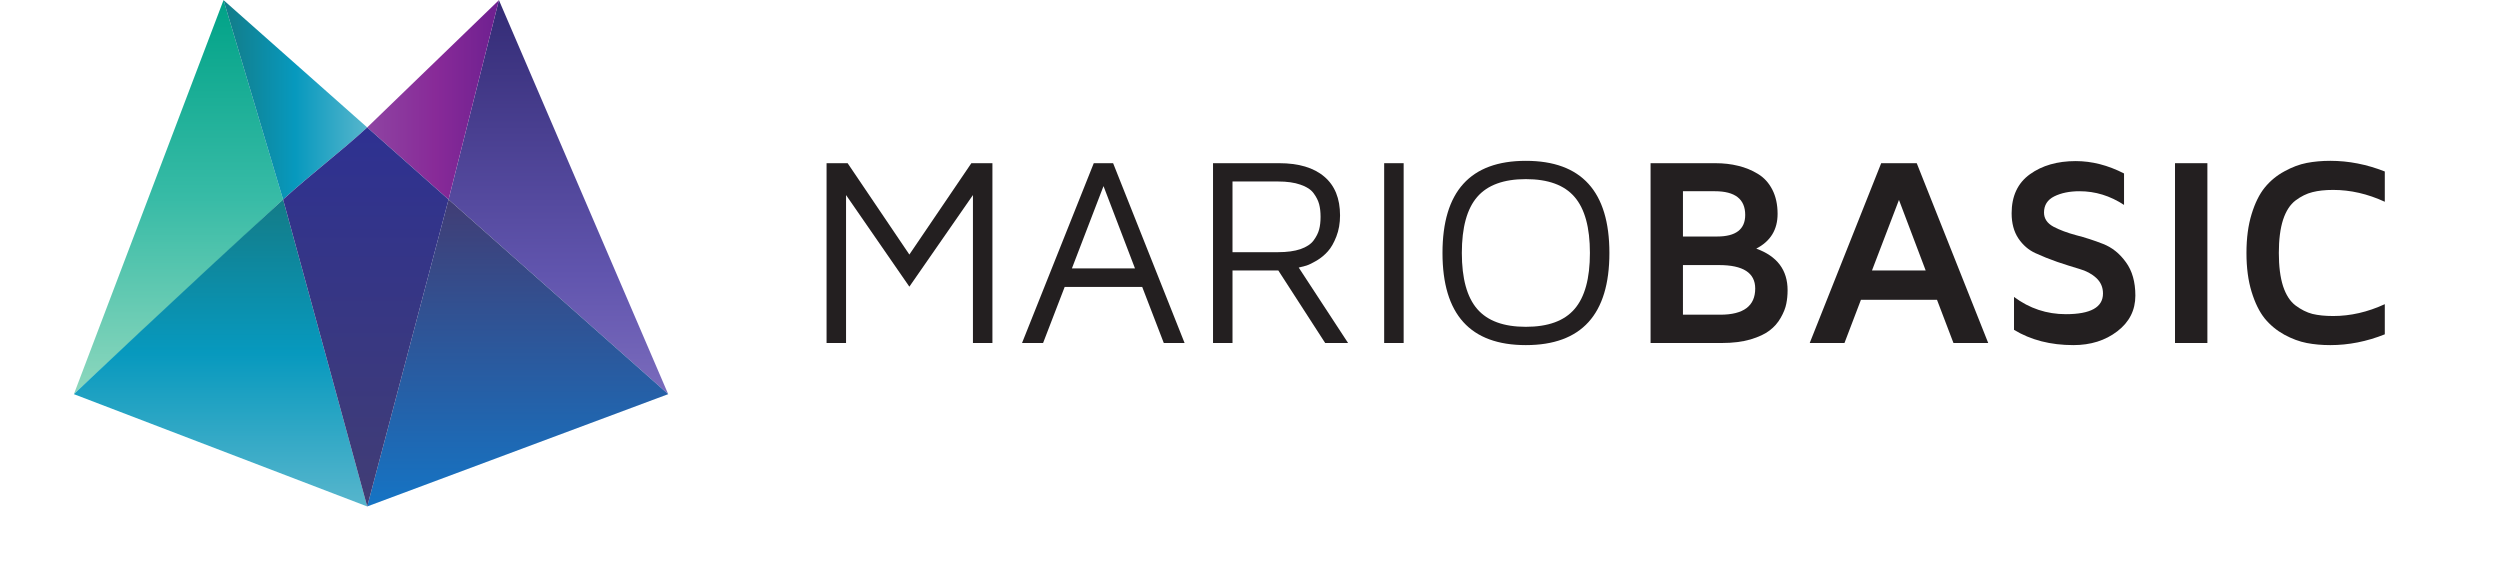
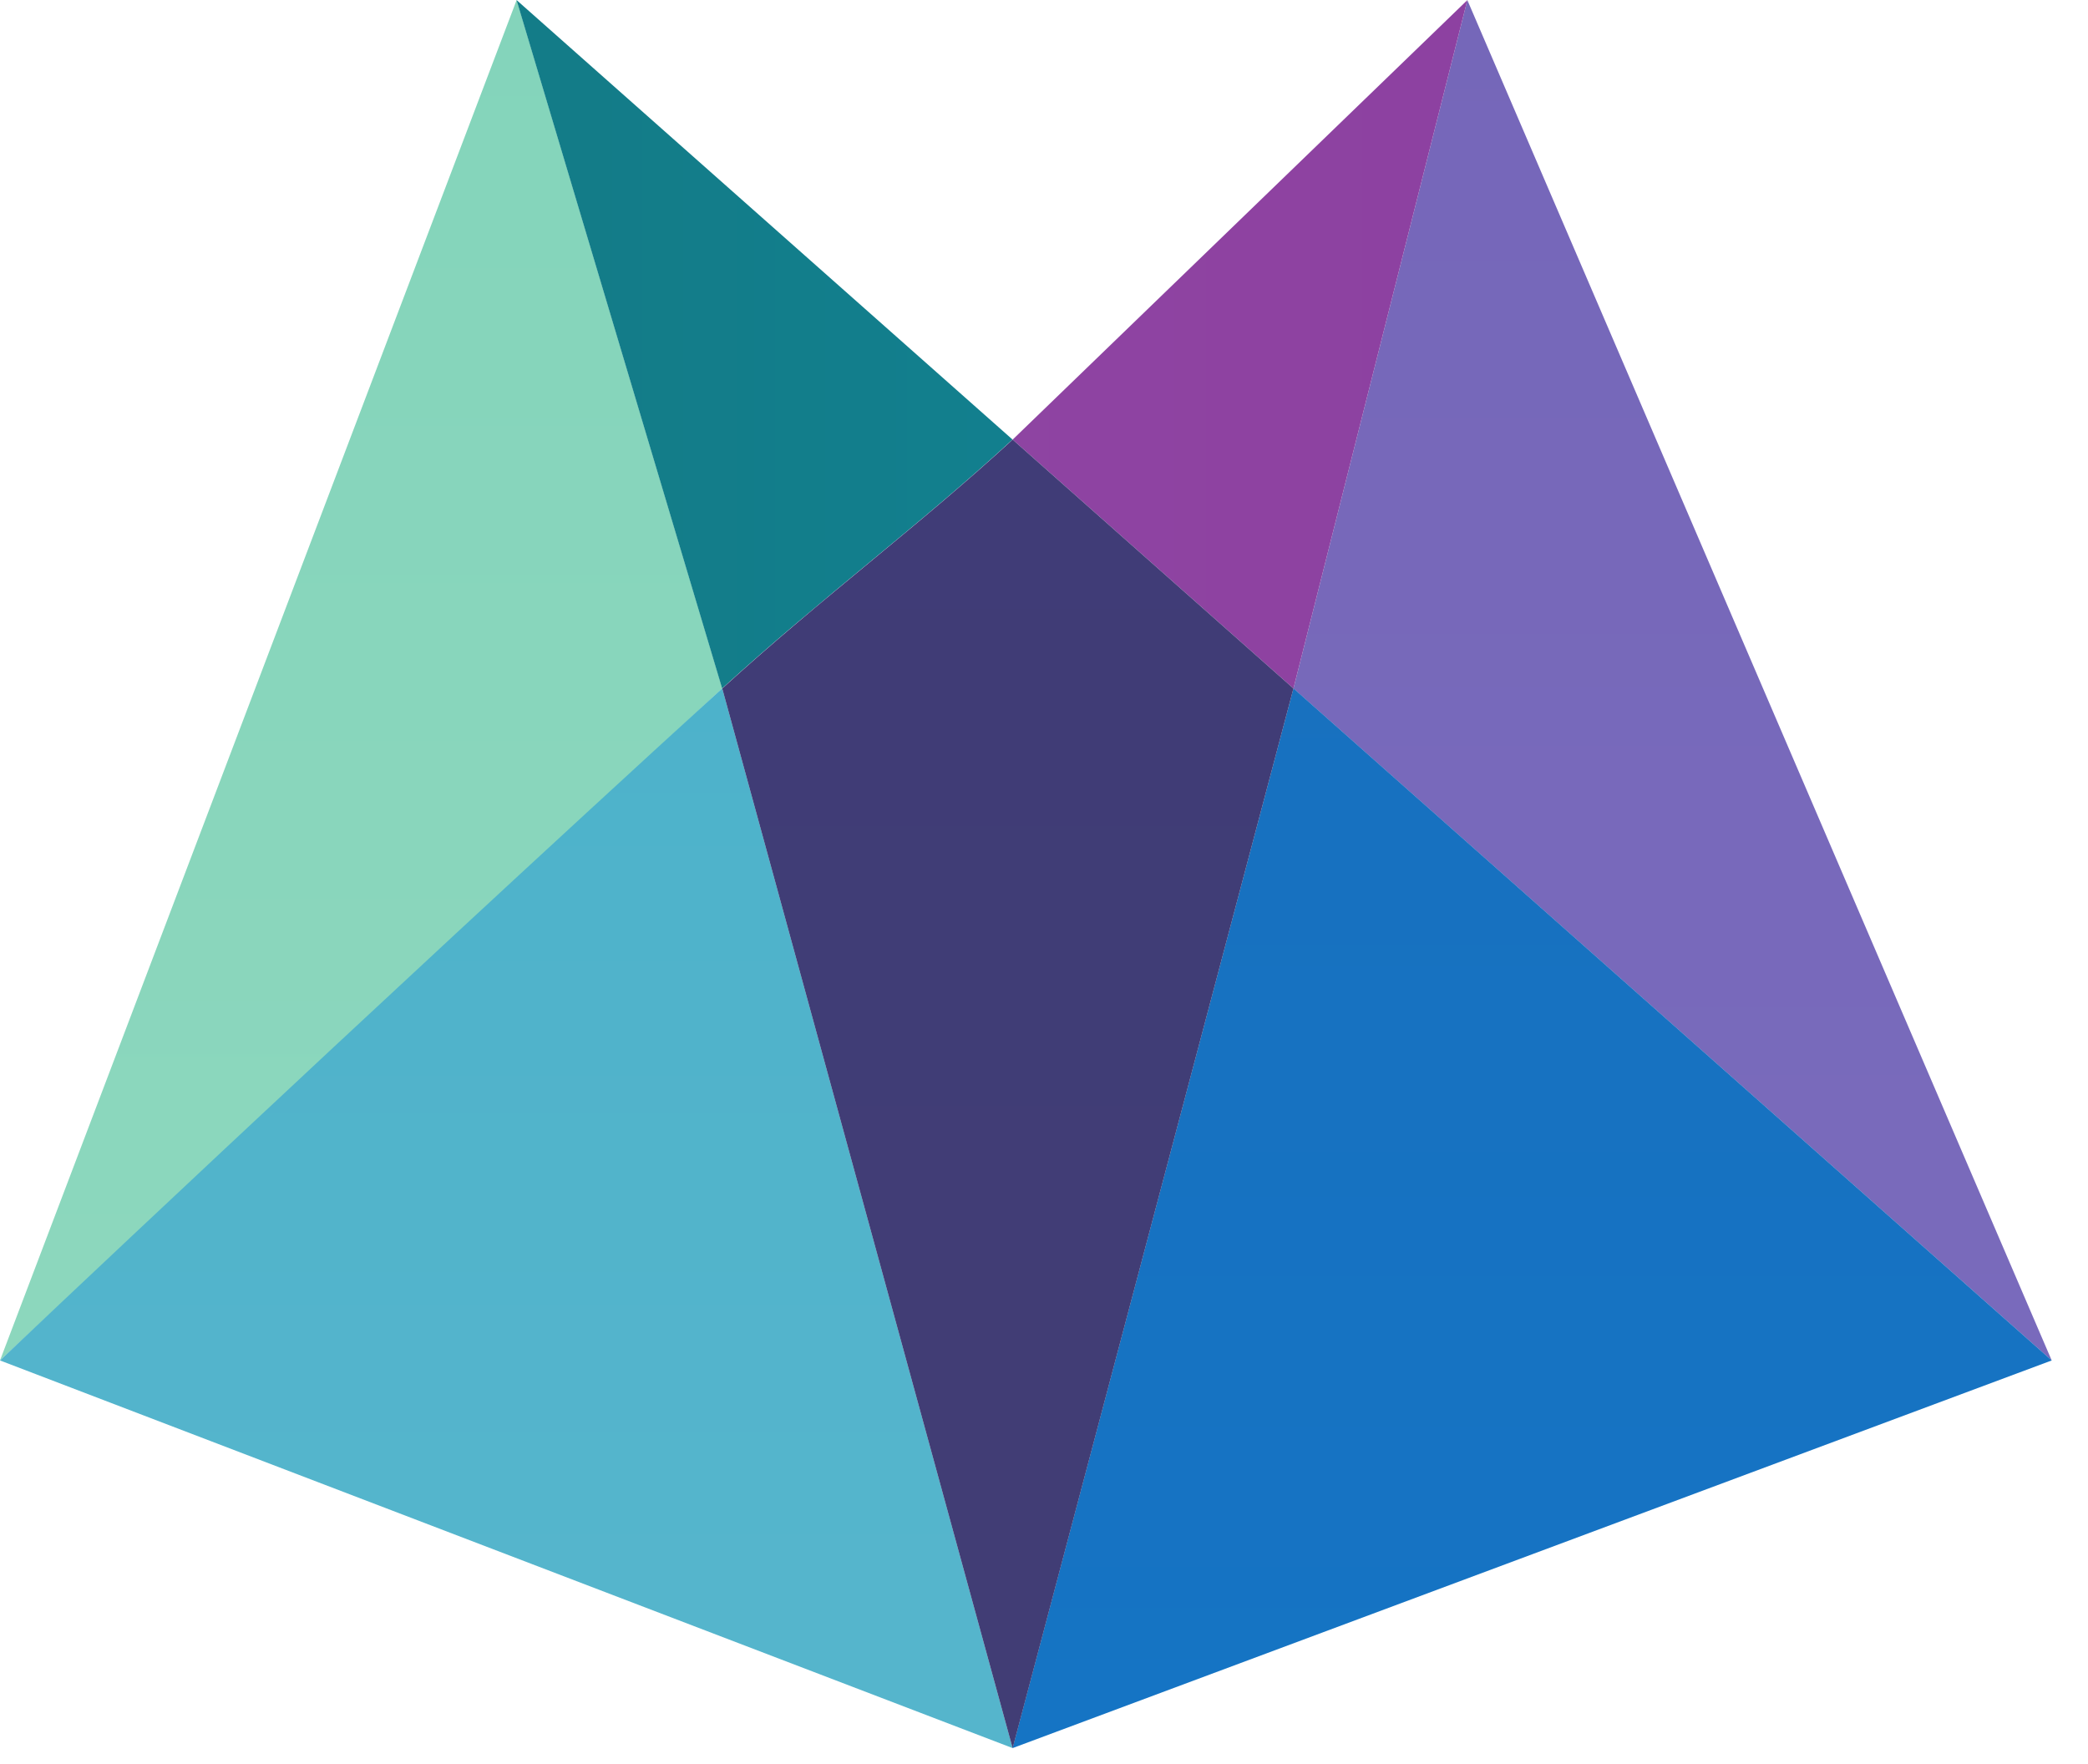
- <svg xmlns="http://www.w3.org/2000/svg" height="42" width="186" version="1.1" viewBox="0 0 500 120">
+ <svg xmlns="http://www.w3.org/2000/svg" width="45" height="38" viewBox="0 0 45 38" version="1.1" xml:space="preserve" style="fill-rule:evenodd;clip-rule:evenodd;stroke-linejoin:round;stroke-miterlimit:2;">
+   <g transform="matrix(1,0,0,1,-0.729917,-0.00596543)">
+     <g transform="matrix(0.13333,0,0,-0.13333,-117.257,341.281)">
+       <path d="M1001.67,2448.36L968.437,2559.63L884.924,2339.73" style="fill:url(#_Linear1);" />
+     </g>
+     <g transform="matrix(0.13333,0,0,-0.13333,-117.257,341.281)">
+       <path d="M1216.57,2339.72L1122.11,2559.61L1094,2448.34L1216.57,2339.72Z" style="fill:url(#_Linear2);" />
+     </g>
+     <g transform="matrix(0.13333,0,0,-0.13333,-117.257,341.281)">
+       <path d="M1001.67,2448.36C942.989,2394.8 884.924,2339.73 884.924,2339.73L1048.61,2277.07L1001.67,2448.36" style="fill:url(#_Linear3);" />
+     </g>
+     <g transform="matrix(0.13333,0,0,-0.13333,-117.257,341.281)">
+       <path d="M1048.61,2488.57L1094,2448.34L1122.11,2559.61L1048.61,2488.57Z" style="fill:url(#_Linear4);" />
+     </g>
+     <g transform="matrix(0.13333,0,0,-0.13333,-117.257,341.281)">
+       <path d="M1094,2448.36L1216.57,2339.73L1048.6,2277.07L1094,2448.36Z" style="fill:url(#_Linear5);" />
+     </g>
+     <g transform="matrix(0.13333,0,0,-0.13333,-117.257,341.281)">
+       <path d="M968.42,2559.62L1048.59,2488.58C1033.67,2474.82 1017.63,2462.94 1001.65,2448.35L968.42,2559.62" style="fill:url(#_Linear6);" />
+     </g>
+     <g transform="matrix(0.13333,0,0,-0.13333,-117.257,341.281)">
+       <path d="M1048.61,2488.57L1094,2448.34L1048.61,2277.05L1001.67,2448.34C1017.65,2462.93 1033.69,2474.82 1048.61,2488.57" style="fill:url(#_Linear7);" />
+     </g>
+   </g>
  <defs>
-     <linearGradient id="linearGradient196" x2="1" gradientTransform="matrix(0,628.28,628.28,0,2679.4,6684.9)" gradientUnits="userSpaceOnUse">
-       <stop stop-color="#8cd7bd" offset="0" />
-       <stop stop-color="#8cd7bd" offset=".006" />
-       <stop stop-color="#37bba6" offset=".5" />
-       <stop stop-color="#00a287" offset="1" />
+     <linearGradient id="_Linear1" x1="0" y1="0" x2="1" y2="0" gradientUnits="userSpaceOnUse" gradientTransform="matrix(2.25056e-13,3675.44,-3675.44,2.25056e-13,1.47094e+06,2339.71)">
+       <stop offset="0" style="stop-color:rgb(140,215,189);stop-opacity:1" />
+       <stop offset="0.01" style="stop-color:rgb(140,215,189);stop-opacity:1" />
+       <stop offset="0.5" style="stop-color:rgb(55,187,166);stop-opacity:1" />
+       <stop offset="1" style="stop-color:rgb(0,162,135);stop-opacity:1" />
    </linearGradient>
-     <linearGradient id="linearGradient206" x2="1" gradientTransform="matrix(0,628.28,628.28,0,3285.1,6684.9)" gradientUnits="userSpaceOnUse">
-       <stop stop-color="#7a6bbc" offset="0" />
-       <stop stop-color="#6155ae" offset=".303" />
-       <stop stop-color="#332b75" offset="1" />
+     <linearGradient id="_Linear2" x1="0" y1="0" x2="1" y2="0" gradientUnits="userSpaceOnUse" gradientTransform="matrix(2.25056e-13,3675.44,-3675.44,2.25056e-13,1.47115e+06,2339.71)">
+       <stop offset="0" style="stop-color:rgb(122,107,188);stop-opacity:1" />
+       <stop offset="0.3" style="stop-color:rgb(97,85,174);stop-opacity:1" />
+       <stop offset="1" style="stop-color:rgb(51,43,117);stop-opacity:1" />
    </linearGradient>
-     <linearGradient id="linearGradient220" x2="1" gradientTransform="matrix(0,489.39,489.39,0,2746.4,6505.9)" gradientUnits="userSpaceOnUse">
-       <stop stop-color="#55b5cc" offset="0" />
-       <stop stop-color="#55b5cc" offset=".011" />
-       <stop stop-color="#0799be" offset=".5" />
-       <stop stop-color="#137c88" offset=".994" />
-       <stop stop-color="#137c88" offset="1" />
+     <linearGradient id="_Linear3" x1="0" y1="0" x2="1" y2="0" gradientUnits="userSpaceOnUse" gradientTransform="matrix(1.75304e-13,2862.93,-2862.93,1.75304e-13,1.11534e+06,2277.06)">
+       <stop offset="0" style="stop-color:rgb(85,181,204);stop-opacity:1" />
+       <stop offset="0.01" style="stop-color:rgb(85,181,204);stop-opacity:1" />
+       <stop offset="0.5" style="stop-color:rgb(7,153,190);stop-opacity:1" />
+       <stop offset="0.99" style="stop-color:rgb(19,124,136);stop-opacity:1" />
+       <stop offset="1" style="stop-color:rgb(19,124,136);stop-opacity:1" />
    </linearGradient>
-     <linearGradient id="linearGradient230" x2="1" gradientTransform="matrix(210.01,0,0,-210.01,2980.3,7154.2)" gradientUnits="userSpaceOnUse">
-       <stop stop-color="#8e44a2" offset="0" />
-       <stop stop-color="#882a98" offset=".521" />
-       <stop stop-color="#6e2090" offset="1" />
+     <linearGradient id="_Linear4" x1="0" y1="0" x2="1" y2="0" gradientUnits="userSpaceOnUse" gradientTransform="matrix(1228.56,0,0,1228.56,1043.1,-511671)">
+       <stop offset="0" style="stop-color:rgb(142,68,162);stop-opacity:1" />
+       <stop offset="0.52" style="stop-color:rgb(136,42,152);stop-opacity:1" />
+       <stop offset="1" style="stop-color:rgb(110,32,144);stop-opacity:1" />
    </linearGradient>
-     <linearGradient id="linearGradient238" x2="1" gradientTransform="matrix(0,489.39,489.39,0,3220.2,6505.9)" gradientUnits="userSpaceOnUse">
-       <stop stop-color="#1574c4" offset="0" />
-       <stop stop-color="#413d75" offset="1" />
+     <linearGradient id="_Linear5" x1="0" y1="0" x2="1" y2="0" gradientUnits="userSpaceOnUse" gradientTransform="matrix(1.75304e-13,2862.93,-2862.93,1.75304e-13,1.1155e+06,2277.06)">
+       <stop offset="0" style="stop-color:rgb(21,116,196);stop-opacity:1" />
+       <stop offset="1" style="stop-color:rgb(65,61,117);stop-opacity:1" />
    </linearGradient>
-     <linearGradient id="linearGradient252" x2="1" gradientTransform="matrix(229.06,0,0,-229.06,2751.2,7154.2)" gradientUnits="userSpaceOnUse">
-       <stop stop-color="#137c88" offset="0" />
-       <stop stop-color="#137c88" offset=".006" />
-       <stop stop-color="#0799be" offset=".5" />
-       <stop stop-color="#55b5cc" offset=".989" />
-       <stop stop-color="#55b5cc" offset="1" />
+     <linearGradient id="_Linear6" x1="0" y1="0" x2="1" y2="0" gradientUnits="userSpaceOnUse" gradientTransform="matrix(1340,0,0,1340,962.92,-558314)">
+       <stop offset="0" style="stop-color:rgb(19,124,136);stop-opacity:1" />
+       <stop offset="0.01" style="stop-color:rgb(19,124,136);stop-opacity:1" />
+       <stop offset="0.5" style="stop-color:rgb(7,153,190);stop-opacity:1" />
+       <stop offset="0.99" style="stop-color:rgb(85,181,204);stop-opacity:1" />
+       <stop offset="1" style="stop-color:rgb(85,181,204);stop-opacity:1" />
    </linearGradient>
-     <linearGradient id="linearGradient260" x2="1" gradientTransform="matrix(0,604.34,604.34,0,2978.1,6505.9)" gradientUnits="userSpaceOnUse">
-       <stop stop-color="#413d75" offset="0" />
-       <stop stop-color="#2e3191" offset="1" />
+     <linearGradient id="_Linear7" x1="0" y1="0" x2="1" y2="0" gradientUnits="userSpaceOnUse" gradientTransform="matrix(2.1648e-13,3535.39,-3535.39,2.1648e-13,1.37716e+06,2277.06)">
+       <stop offset="0" style="stop-color:rgb(65,61,117);stop-opacity:1" />
+       <stop offset="1" style="stop-color:rgb(46,49,145);stop-opacity:1" />
    </linearGradient>
  </defs>
-   <g transform="matrix(.13333 0 0 -.13333 -335.02 975.09)" fill-rule="evenodd">
-     <path d="m2846.2 6995.3-94.95 317.93-238.61-628.28" fill="url(#linearGradient196)" />
-     <path d="m3460.2 6684.9-269.89 628.28-80.3-317.93z" fill="url(#linearGradient206)" />
-     <path d="m2846.2 6995.3c-167.66-153.03-333.56-310.35-333.56-310.35l467.66-179.04-134.1 489.39" fill="url(#linearGradient220)" />
-     <path d="m2980.3 7110.2 129.71-114.95 80.3 317.93z" fill="url(#linearGradient230)" />
-     <path d="m3110 6995.3 350.19-310.35-479.9-179.04z" fill="url(#linearGradient238)" />
-     <path d="m2751.2 7313.2 229.05-202.98c-42.62-39.3-88.44-73.25-134.1-114.95l-94.95 317.93" fill="url(#linearGradient252)" />
-     <path d="m2980.3 7110.2 129.71-114.95-129.71-489.39-134.1 489.39c45.66 41.7 91.48 75.65 134.1 114.95" fill="url(#linearGradient260)" />
-   </g>
-   <g fill="#231f20" stroke-width="2.57">
-     <path d="m159.99 72.912v-38.222h4.477l13.123 19.419 13.179-19.419h4.477v38.222h-4.141v-31.45l-13.515 19.475-13.459-19.475v31.45z" style="font-feature-settings:normal;font-variant-caps:normal;font-variant-ligatures:normal;font-variant-numeric:normal" />
-     <path d="m201.54 72.912 15.249-38.222h4.113l15.194 38.222h-4.421l-4.589-11.92h-16.481l-4.589 11.92zm10.605-15.865h13.403l-6.687-17.488z" style="font-feature-settings:normal;font-variant-caps:normal;font-variant-ligatures:normal;font-variant-numeric:normal" />
-     <path d="m242.14 72.912v-38.222h14.046q6.24 0 9.597 2.854 3.358 2.826 3.358 8.254 0 2.462-0.783 4.477-0.783 2.015-1.791 3.134-0.979 1.119-2.35 1.959-1.371 0.811-2.238 1.091-0.867 0.252-1.623 0.42l10.493 16.033h-4.869l-9.961-15.417h-9.737v15.417zm4.141-19.307h9.681q2.854 0 4.757-0.644 1.931-0.672 2.798-1.847 0.867-1.175 1.175-2.322 0.308-1.147 0.308-2.686 0-1.567-0.308-2.714-0.308-1.147-1.175-2.322-0.867-1.175-2.798-1.819-1.903-0.672-4.757-0.672h-9.681z" style="font-feature-settings:normal;font-variant-caps:normal;font-variant-ligatures:normal;font-variant-numeric:normal" />
-     <path d="m278.52 72.912v-38.222h4.141v38.222z" style="font-feature-settings:normal;font-variant-caps:normal;font-variant-ligatures:normal;font-variant-numeric:normal" />
-     <path d="m308.63 73.36q-17.712 0-17.712-19.586 0-19.586 17.712-19.586 17.768 0 17.768 19.586 0 19.586-17.768 19.586zm-10.325-31.506q-3.274 3.777-3.274 11.92 0 8.142 3.274 11.92t10.325 3.777q7.107 0 10.353-3.777 3.274-3.777 3.274-11.92 0-8.142-3.274-11.92-3.246-3.777-10.353-3.777-7.051 0-10.325 3.777z" style="font-feature-settings:normal;font-variant-caps:normal;font-variant-ligatures:normal;font-variant-numeric:normal" />
-     <path d="m335.15 72.912v-38.222h13.766q2.63 0 4.869 0.56 2.239 0.532 4.169 1.707 1.959 1.175 3.078 3.358 1.119 2.183 1.119 5.148 0 5.037-4.533 7.387 6.659 2.406 6.659 8.842 0 1.539-0.28 2.882-0.252 1.343-1.175 2.966-0.895 1.595-2.378 2.714-1.455 1.119-4.057 1.903-2.602 0.755-6.1 0.755zm6.883-6.016h7.918q7.443 0 7.443-5.568 0-4.981-7.695-4.981h-7.667zm0-16.621h7.275q5.96 0 5.96-4.589 0-5.037-6.463-5.037h-6.771z" style="font-feature-settings:normal;font-variant-caps:normal;font-variant-ligatures:normal;font-variant-numeric:normal" />
-     <path d="m368.98 72.912 15.194-38.222h7.555l15.194 38.222h-7.387l-3.498-9.178h-16.173l-3.498 9.178zm13.235-15.417h11.416l-5.68-14.998z" style="font-feature-settings:normal;font-variant-caps:normal;font-variant-ligatures:normal;font-variant-numeric:normal" />
-     <path d="m411.9 45.351q0-5.512 3.889-8.31 3.889-2.798 9.737-2.798 5.148 0 10.269 2.63v6.687q-4.421-2.91-9.457-2.91-3.162 0-5.372 1.091-2.183 1.091-2.183 3.442 0 1.903 1.987 2.994 2.015 1.063 4.841 1.819 2.854 0.728 5.708 1.847 2.882 1.119 4.869 3.889 2.015 2.742 2.015 7.107 0 4.645-3.833 7.583-3.833 2.938-9.345 2.938-7.275 0-12.619-3.246v-6.995q4.925 3.666 11.024 3.666 7.891 0 7.891-4.393 0-1.987-1.427-3.302-1.427-1.315-3.61-1.931-2.183-0.644-4.673-1.483-2.49-0.867-4.673-1.875-2.183-1.007-3.61-3.134-1.427-2.155-1.427-5.316z" style="font-feature-settings:normal;font-variant-caps:normal;font-variant-ligatures:normal;font-variant-numeric:normal" />
-     <path d="m446.63 72.912v-38.222h6.883v38.222z" style="font-feature-settings:normal;font-variant-caps:normal;font-variant-ligatures:normal;font-variant-numeric:normal" />
-     <path d="m462.91 62.028q-1.091-3.554-1.091-8.254 0-4.701 1.091-8.254 1.091-3.554 2.798-5.652 1.735-2.127 4.169-3.442 2.434-1.343 4.757-1.791 2.322-0.448 5.008-0.448 5.848 0 11.584 2.266v6.436q-5.456-2.518-10.968-2.518-2.574 0-4.421 0.476-1.819 0.448-3.582 1.763-1.735 1.315-2.658 4.113-0.895 2.798-0.895 7.051 0 4.253 0.895 7.051 0.923 2.798 2.658 4.113 1.763 1.315 3.582 1.791 1.847 0.448 4.421 0.448 5.512 0 10.968-2.518v6.408q-5.736 2.294-11.584 2.294-2.686 0-5.008-0.448-2.322-0.448-4.757-1.763-2.434-1.343-4.169-3.442-1.707-2.127-2.798-5.68z" style="font-feature-settings:normal;font-variant-caps:normal;font-variant-ligatures:normal;font-variant-numeric:normal" />
-   </g>
</svg>
